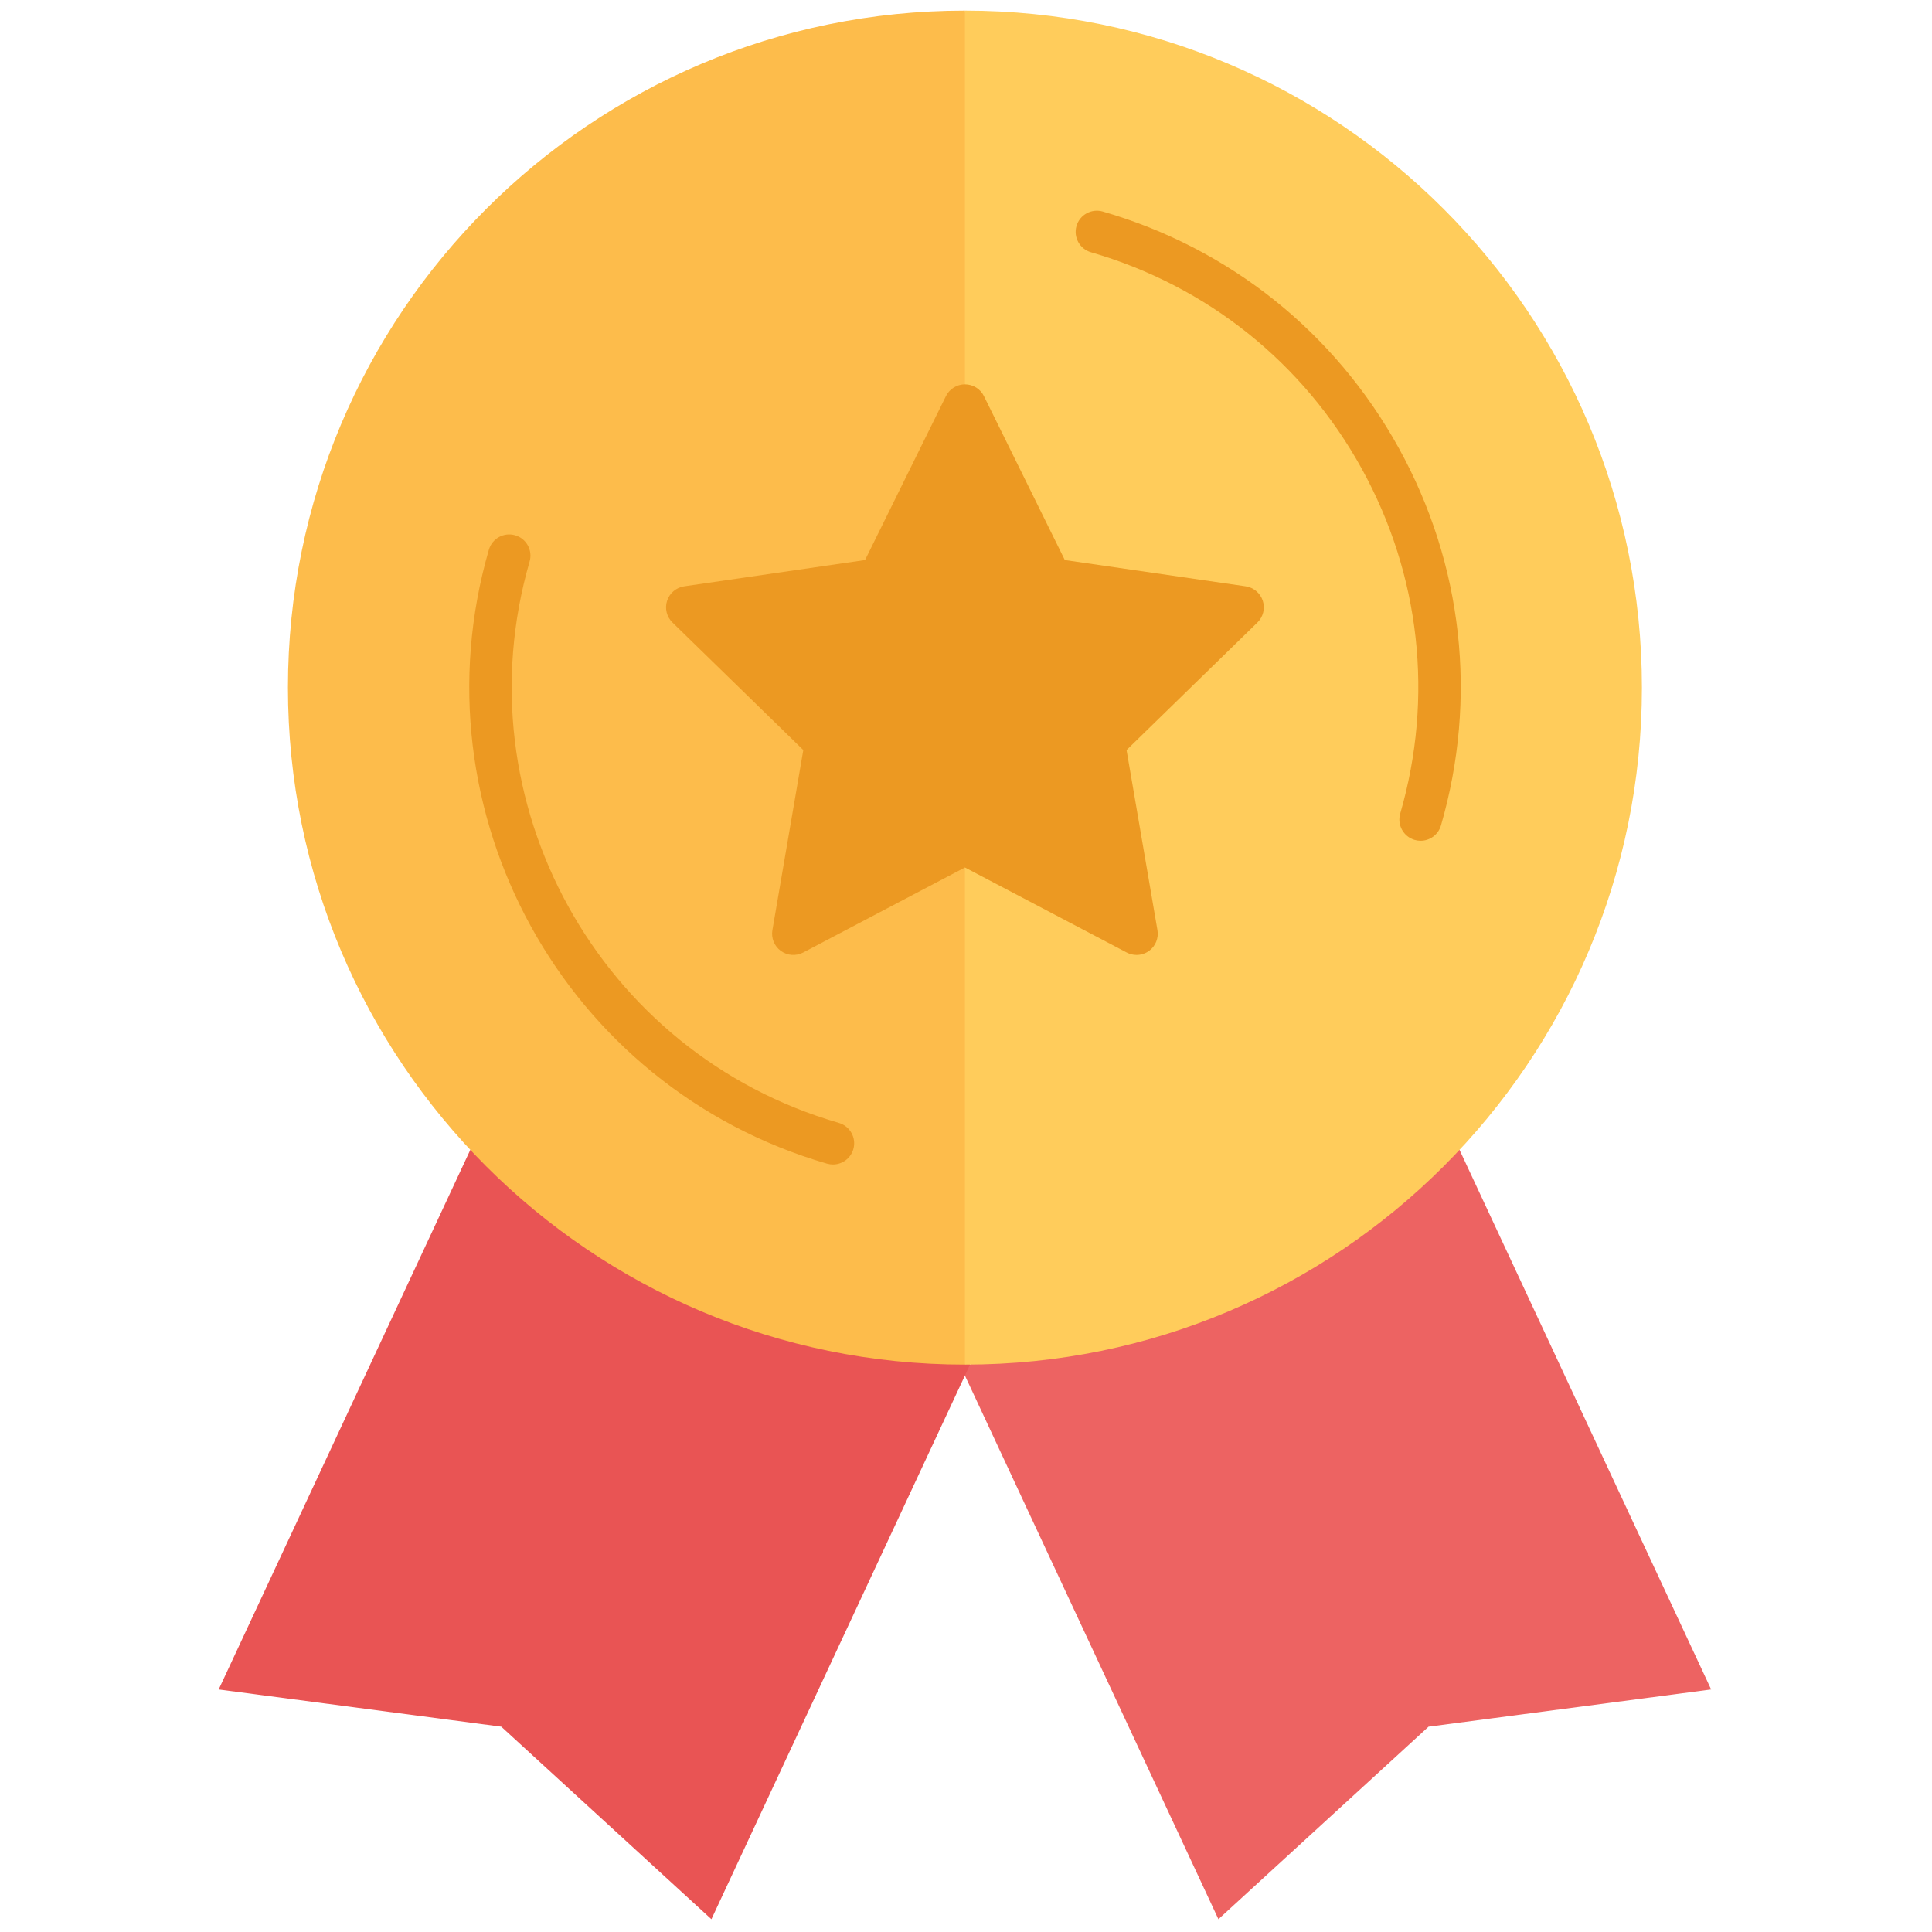
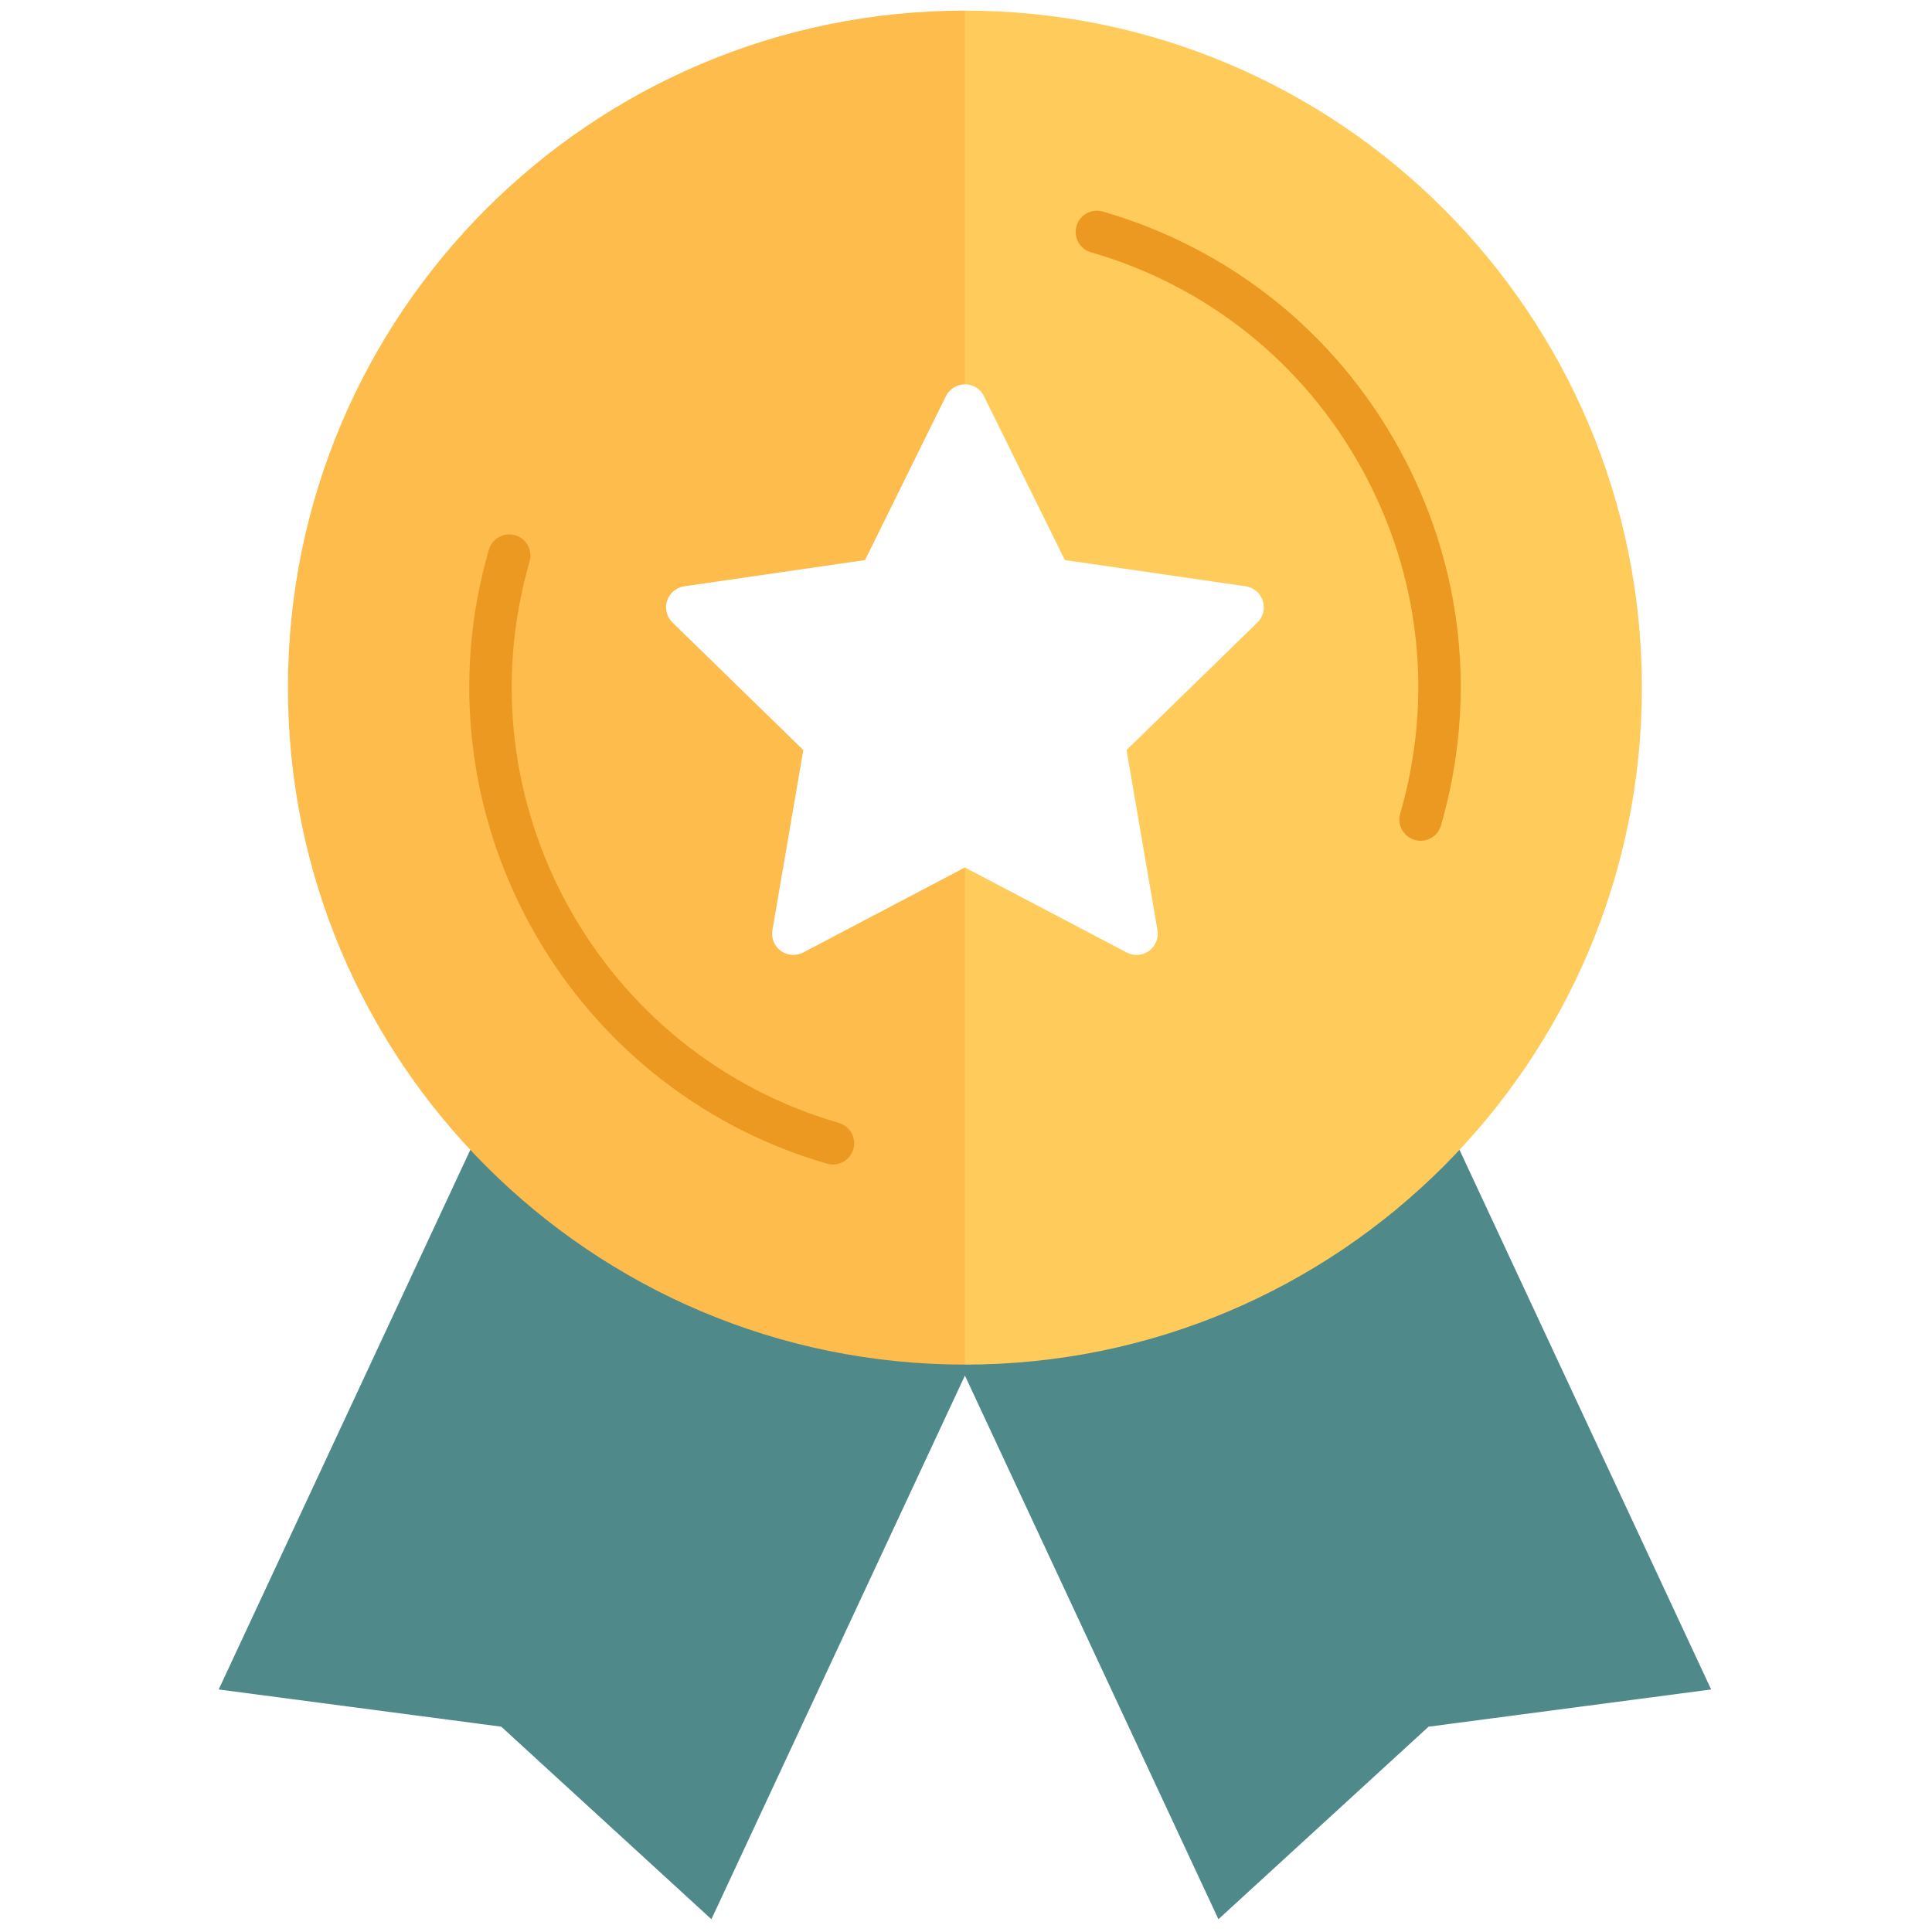
<svg xmlns="http://www.w3.org/2000/svg" version="1.1" width="256" height="256" viewBox="0 0 256 256" xml:space="preserve">
  <defs>
</defs>
  <g style="stroke: none; stroke-width: 0; stroke-dasharray: none; stroke-linecap: butt; stroke-linejoin: miter; stroke-miterlimit: 10; fill: none; fill-rule: nonzero; opacity: 1;" transform="translate(1.406593 1.406593) scale(2.81 2.81)">
-     <path d="M 44.759 63.847 L 56.954 90 l 9.909 -9.079 l 13.325 -1.755 L 68.323 53.721 c -9.609 -0.082 -17.439 3.046 -23.082 10.126" style="stroke: none; stroke-width: 1; stroke-dasharray: none; stroke-linecap: butt; stroke-linejoin: miter; stroke-miterlimit: 10; fill: rgb(237,99,98); fill-rule: nonzero; opacity: 1;" transform=" matrix(1 0 0 1 0 0) " stroke-linecap="round" />
-     <path d="M 45.241 63.847 L 33.046 90 l -9.909 -9.079 L 9.812 79.166 l 11.865 -25.445 C 33.52 52.826 41.539 56.026 45.241 63.847 z" style="stroke: none; stroke-width: 1; stroke-dasharray: none; stroke-linecap: butt; stroke-linejoin: miter; stroke-miterlimit: 10; fill: rgb(233,84,84); fill-rule: nonzero; opacity: 1;" transform=" matrix(1 0 0 1 0 0) " stroke-linecap="round" />
+     <path d="M 44.759 63.847 L 56.954 90 l 9.909 -9.079 l 13.325 -1.755 L 68.323 53.721 c -9.609 -0.082 -17.439 3.046 -23.082 10.126" style="stroke: none; stroke-width: 1; stroke-dasharray: none; stroke-linecap: butt; stroke-linejoin: miter; stroke-miterlimit: 10; fill: rgb(79,137,137); fill-rule: nonzero; opacity: 1;" transform=" matrix(1 0 0 1 0 0) " stroke-linecap="round" />
+     <path d="M 45.241 63.847 L 33.046 90 l -9.909 -9.079 L 9.812 79.166 l 11.865 -25.445 C 33.52 52.826 41.539 56.026 45.241 63.847 z" style="stroke: none; stroke-width: 1; stroke-dasharray: none; stroke-linecap: butt; stroke-linejoin: miter; stroke-miterlimit: 10; fill: rgb(79,137,137); fill-rule: nonzero; opacity: 1;" transform=" matrix(1 0 0 1 0 0) " stroke-linecap="round" />
    <path d="M 45 63.847 c 17.631 0 31.923 -14.293 31.923 -31.923 S 62.631 0 45 0 C 34.483 21.782 33.645 43.104 45 63.847 z" style="stroke: none; stroke-width: 1; stroke-dasharray: none; stroke-linecap: butt; stroke-linejoin: miter; stroke-miterlimit: 10; fill: rgb(255,204,91); fill-rule: nonzero; opacity: 1;" transform=" matrix(1 0 0 1 0 0) " stroke-linecap="round" />
    <path d="M 45 63.847 c -17.631 0 -31.923 -14.293 -31.923 -31.923 S 27.369 0 45 0 v 63.814" style="stroke: none; stroke-width: 1; stroke-dasharray: none; stroke-linecap: butt; stroke-linejoin: miter; stroke-miterlimit: 10; fill: rgb(253,188,75); fill-rule: nonzero; opacity: 1;" transform=" matrix(1 0 0 1 0 0) " stroke-linecap="round" />
    <path d="M 38.778 54.411 c -0.092 0 -0.186 -0.013 -0.279 -0.039 C 26.122 50.786 18.967 37.8 22.552 25.422 c 0.153 -0.531 0.707 -0.836 1.239 -0.682 c 0.53 0.153 0.836 0.708 0.682 1.239 c -3.277 11.318 3.264 23.193 14.583 26.471 c 0.53 0.154 0.836 0.709 0.682 1.239 C 39.611 54.127 39.211 54.411 38.778 54.411 z" style="stroke: none; stroke-width: 1; stroke-dasharray: none; stroke-linecap: butt; stroke-linejoin: miter; stroke-miterlimit: 10; fill: rgb(236,153,34); fill-rule: nonzero; opacity: 1;" transform=" matrix(1 0 0 1 0 0) " stroke-linecap="round" />
    <path d="M 66.487 39.146 c -0.092 0 -0.186 -0.013 -0.278 -0.04 c -0.53 -0.154 -0.836 -0.708 -0.683 -1.239 c 1.589 -5.483 0.946 -11.256 -1.808 -16.256 c -2.755 -5 -7.291 -8.628 -12.774 -10.216 c -0.53 -0.153 -0.836 -0.708 -0.683 -1.239 c 0.154 -0.53 0.708 -0.835 1.239 -0.682 c 5.996 1.736 10.957 5.704 13.969 11.172 c 3.013 5.468 3.715 11.781 1.979 17.777 C 67.321 38.862 66.922 39.146 66.487 39.146 z" style="stroke: none; stroke-width: 1; stroke-dasharray: none; stroke-linecap: butt; stroke-linejoin: miter; stroke-miterlimit: 10; fill: rgb(236,153,34); fill-rule: nonzero; opacity: 1;" transform=" matrix(1 0 0 1 0 0) " stroke-linecap="round" />
-     <path d="M 53.093 44.529 c -0.159 0 -0.319 -0.038 -0.465 -0.115 L 45 40.405 l -7.627 4.01 c -0.337 0.177 -0.744 0.147 -1.053 -0.076 c -0.308 -0.224 -0.462 -0.603 -0.398 -0.978 l 1.457 -8.493 l -6.17 -6.015 c -0.272 -0.266 -0.371 -0.664 -0.253 -1.025 s 0.431 -0.626 0.808 -0.681 l 8.527 -1.239 l 3.813 -7.727 c 0.168 -0.341 0.516 -0.558 0.897 -0.558 l 0 0 c 0.381 0 0.729 0.216 0.897 0.558 l 3.813 7.727 l 8.527 1.239 c 0.377 0.055 0.689 0.319 0.808 0.681 c 0.117 0.362 0.02 0.759 -0.253 1.025 l -6.171 6.015 l 1.457 8.493 c 0.064 0.375 -0.09 0.754 -0.397 0.978 C 53.507 44.465 53.3 44.529 53.093 44.529 z" style="stroke: none; stroke-width: 1; stroke-dasharray: none; stroke-linecap: butt; stroke-linejoin: miter; stroke-miterlimit: 10; fill: rgb(236,153,34); fill-rule: nonzero; opacity: 1;" transform=" matrix(1 0 0 1 0 0) " stroke-linecap="round" />
+     <path d="M 53.093 44.529 c -0.159 0 -0.319 -0.038 -0.465 -0.115 L 45 40.405 l -7.627 4.01 c -0.337 0.177 -0.744 0.147 -1.053 -0.076 c -0.308 -0.224 -0.462 -0.603 -0.398 -0.978 l 1.457 -8.493 l -6.17 -6.015 c -0.272 -0.266 -0.371 -0.664 -0.253 -1.025 s 0.431 -0.626 0.808 -0.681 l 8.527 -1.239 l 3.813 -7.727 c 0.168 -0.341 0.516 -0.558 0.897 -0.558 l 0 0 c 0.381 0 0.729 0.216 0.897 0.558 l 3.813 7.727 l 8.527 1.239 c 0.377 0.055 0.689 0.319 0.808 0.681 c 0.117 0.362 0.02 0.759 -0.253 1.025 l -6.171 6.015 l 1.457 8.493 c 0.064 0.375 -0.09 0.754 -0.397 0.978 C 53.507 44.465 53.3 44.529 53.093 44.529 z" style="stroke: none; stroke-width: 1; stroke-dasharray: none; stroke-linecap: butt; stroke-linejoin: miter; stroke-miterlimit: 10; fill: rgb(255,255,255); fill-rule: nonzero; opacity: 1;" transform=" matrix(1 0 0 1 0 0) " stroke-linecap="round" />
  </g>
</svg>
